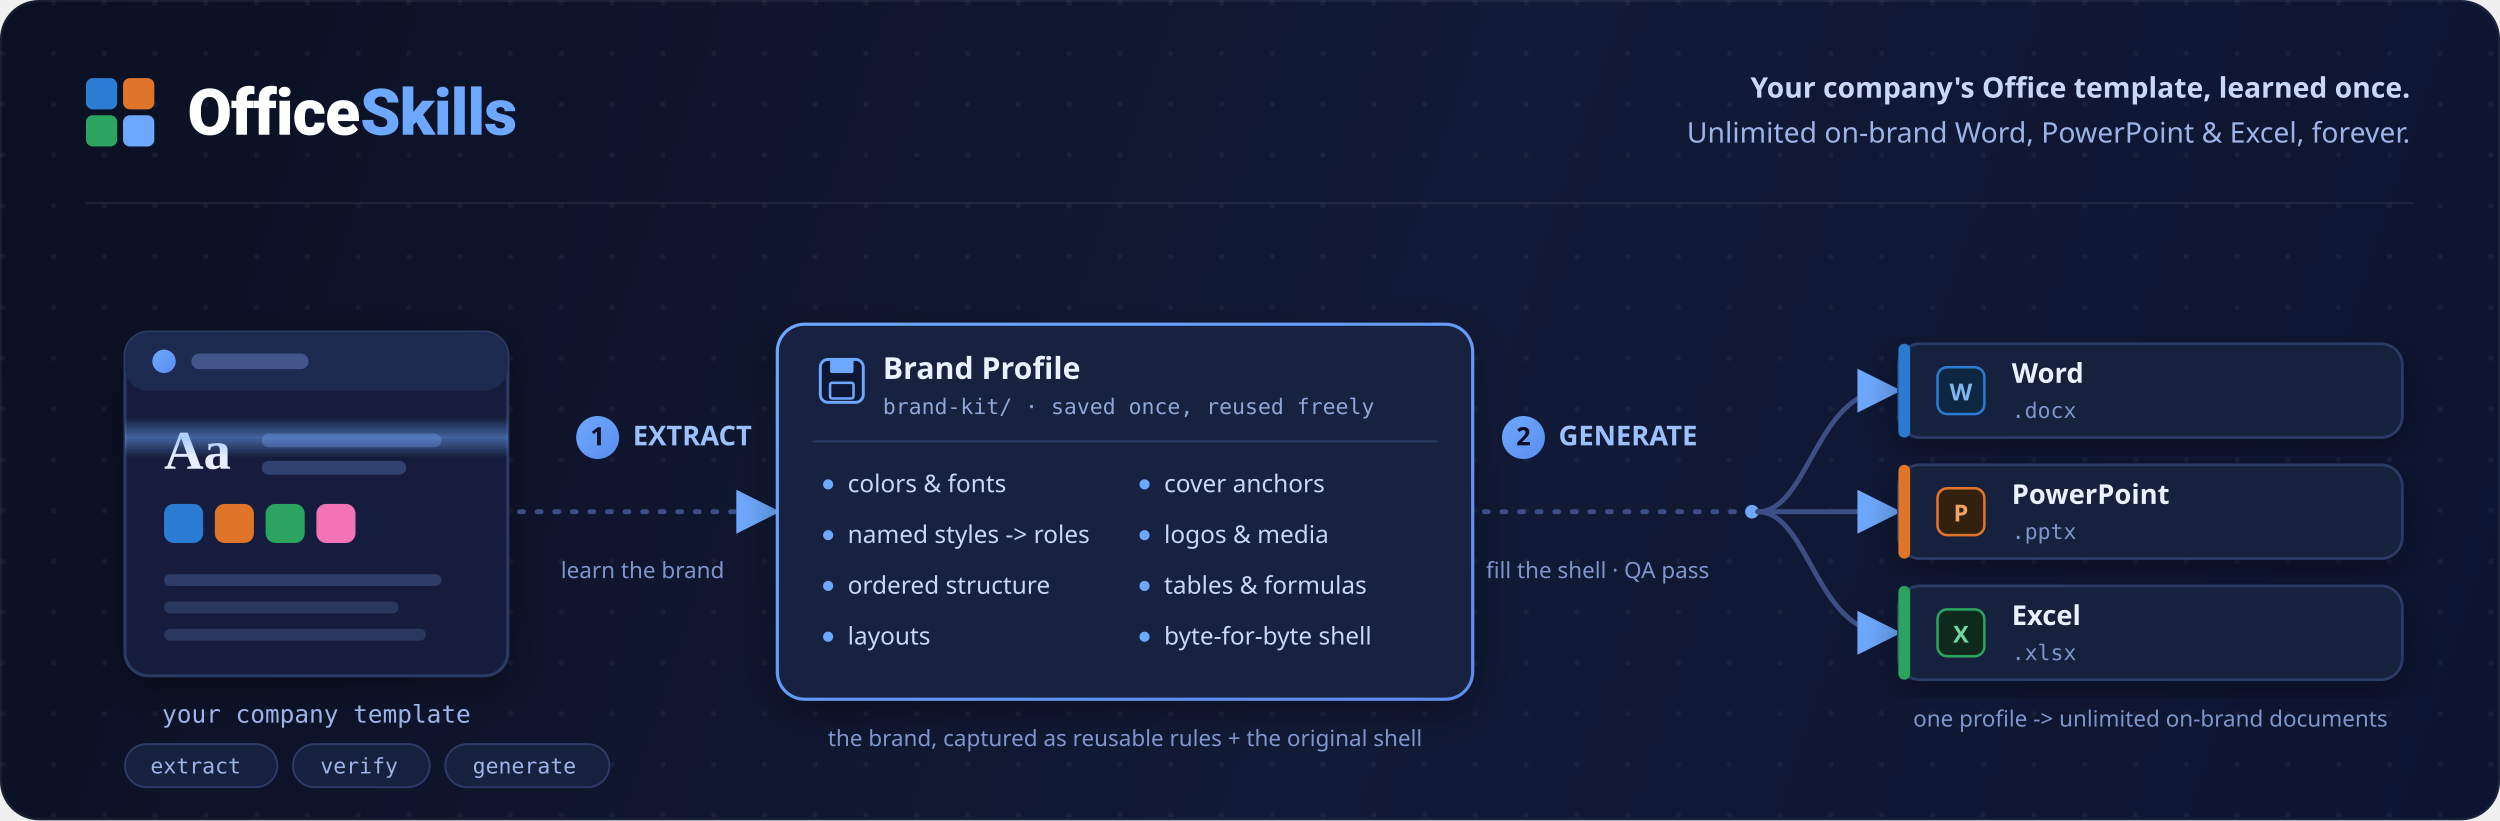
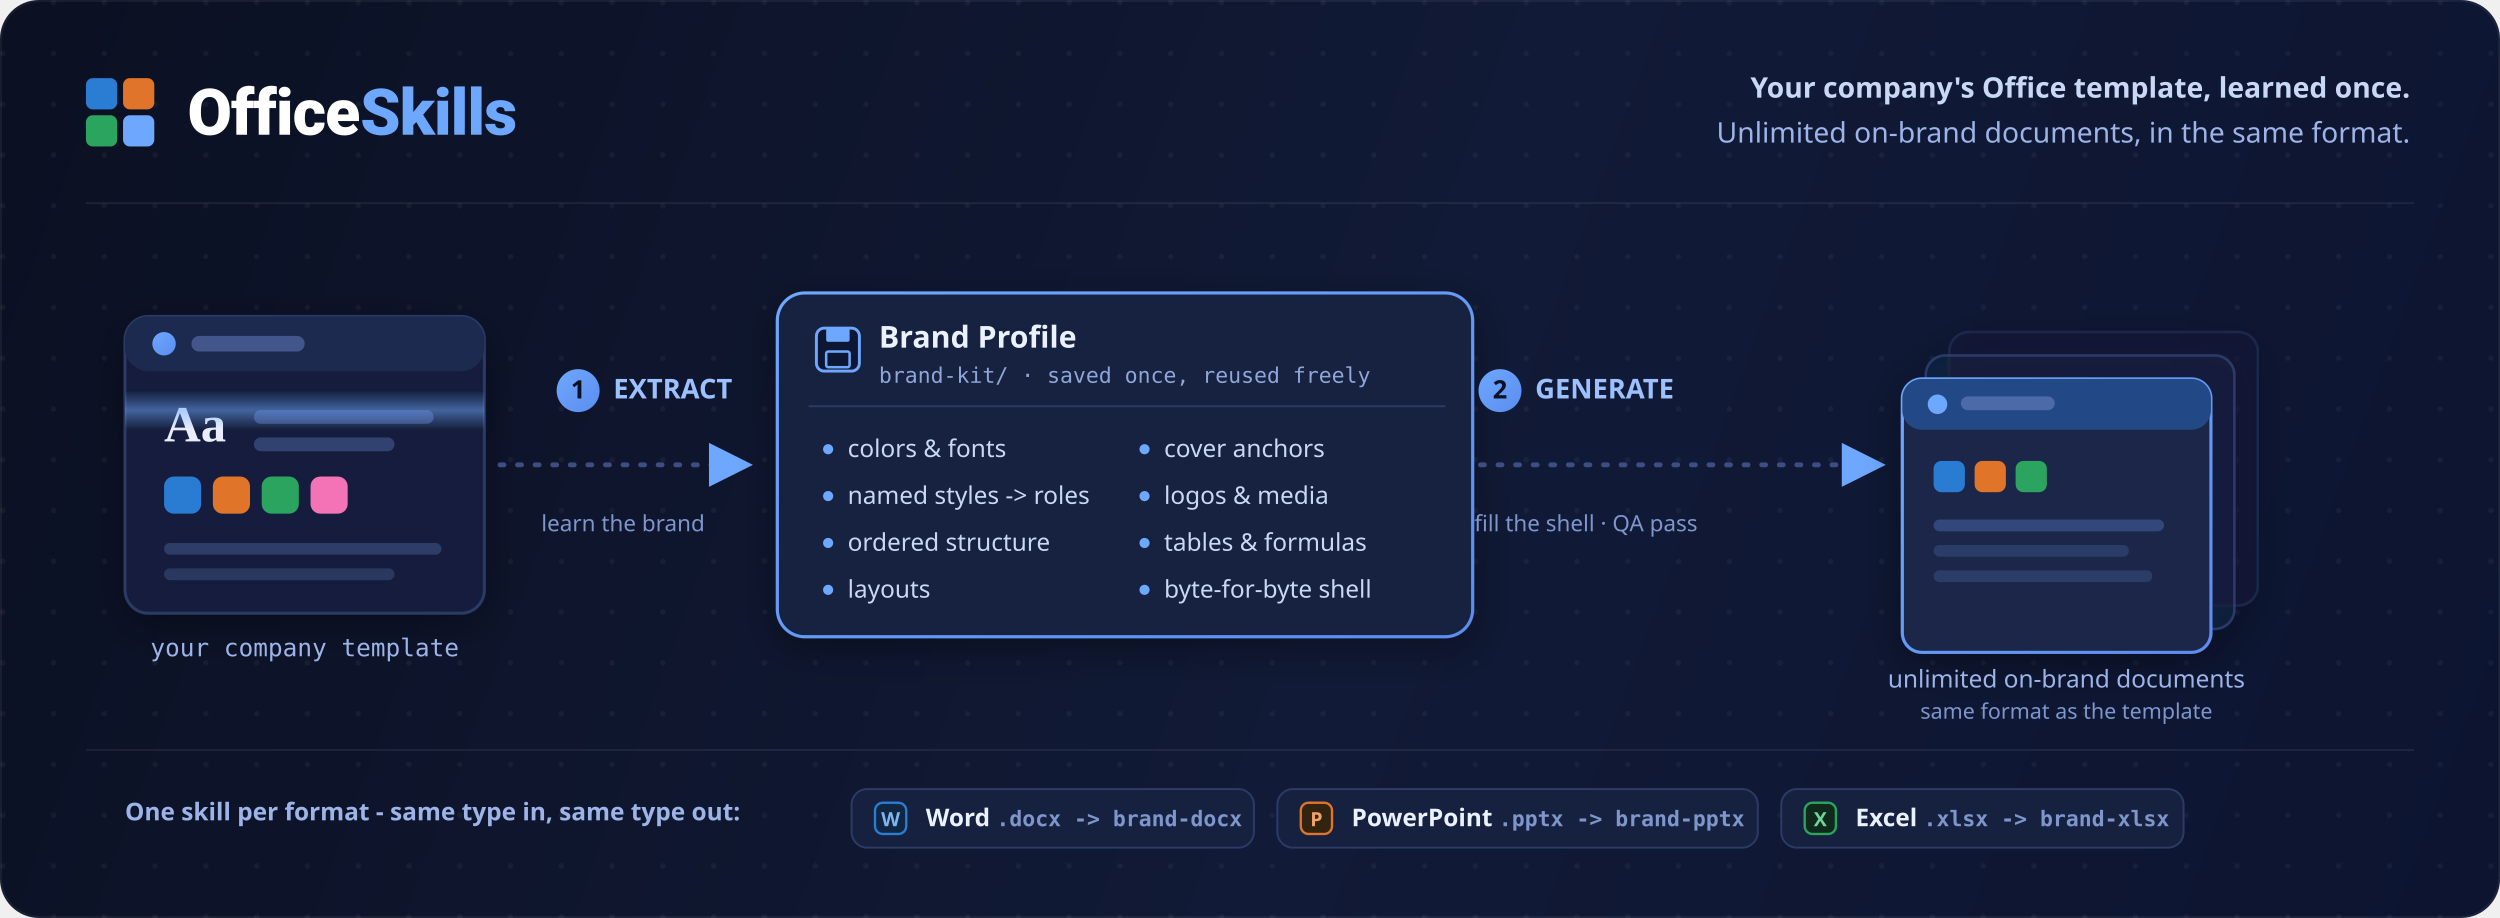
- <svg xmlns="http://www.w3.org/2000/svg" width="2560" height="840" viewBox="0 0 1280 420" fill="none" role="img" aria-label="OfficeSkills: extract a company's Office template into a reusable Brand Profile, then generate unlimited on-brand Word, PowerPoint and Excel documents">
+ <svg xmlns="http://www.w3.org/2000/svg" width="2560" height="940" viewBox="0 0 1280 470" fill="none" role="img" aria-label="OfficeSkills: extract a company's Word, PowerPoint or Excel template into a reusable Brand Profile, then generate unlimited on-brand documents of that same format. One skill per format, no cross-format conversion.">
  <defs>
-     <linearGradient id="bg" x1="0" y1="0" x2="1280" y2="420" gradientUnits="userSpaceOnUse">
+     <linearGradient id="bg" x1="0" y1="0" x2="1280" y2="470" gradientUnits="userSpaceOnUse">
      <stop offset="0" stop-color="#0B1022" />
      <stop offset="0.55" stop-color="#111A36" />
      <stop offset="1" stop-color="#0C1430" />
    </linearGradient>
    <linearGradient id="accent" x1="0" y1="0" x2="1" y2="1">
      <stop offset="0" stop-color="#6EA8FE" />
      <stop offset="1" stop-color="#5B8DEF" />
    </linearGradient>
    <linearGradient id="scan" x1="0" y1="0" x2="0" y2="1">
      <stop offset="0" stop-color="#6EA8FE" stop-opacity="0" />
      <stop offset="0.5" stop-color="#6EA8FE" stop-opacity="0.5" />
      <stop offset="1" stop-color="#6EA8FE" stop-opacity="0" />
    </linearGradient>
    <filter id="soft" x="-20%" y="-20%" width="140%" height="140%">
      <feDropShadow dx="0" dy="6" stdDeviation="10" flood-color="#000000" flood-opacity="0.35" />
    </filter>
    <pattern id="dots" width="26" height="26" patternUnits="userSpaceOnUse">
      <circle cx="1.4" cy="1.4" r="1.4" fill="#FFFFFF" fill-opacity="0.045" />
    </pattern>
    <marker id="arrow" markerWidth="9" markerHeight="9" refX="6" refY="4.5" orient="auto">
      <path d="M0 0 L9 4.5 L0 9 z" fill="#6EA8FE" />
    </marker>
  </defs>
-   <rect width="1280" height="420" rx="20" fill="url(#bg)" />
-   <rect width="1280" height="420" rx="20" fill="url(#dots)" />
-   <rect x="0.5" y="0.5" width="1279" height="419" rx="20" fill="none" stroke="#FFFFFF" stroke-opacity="0.06" />
+   <rect width="1280" height="470" rx="20" fill="url(#bg)" />
+   <rect width="1280" height="470" rx="20" fill="url(#dots)" />
+   <rect x="0.5" y="0.5" width="1279" height="469" rx="20" fill="none" stroke="#FFFFFF" stroke-opacity="0.06" />
  <g>
    <rect x="44" y="40" width="16" height="16" rx="3.5" fill="#2B7CD3" />
    <rect x="63" y="40" width="16" height="16" rx="3.5" fill="#E0742B" />
    <rect x="44" y="59" width="16" height="16" rx="3.5" fill="#2BA45F" />
    <rect x="63" y="59" width="16" height="16" rx="3.5" fill="#6EA8FE" />
  </g>
  <text x="96" y="69" font-family="ui-sans-serif, system-ui, -apple-system, Segoe UI, Roboto, Helvetica, sans-serif" font-size="33" font-weight="800" letter-spacing="-0.5" fill="#FFFFFF">Office<tspan fill="#6EA8FE">Skills</tspan>
  </text>
  <text x="1234" y="50" text-anchor="end" font-family="ui-sans-serif, system-ui, sans-serif" font-size="14.5" font-weight="600" fill="#C9D8F5">Your company's Office template, learned once.</text>
-   <text x="1234" y="73" text-anchor="end" font-family="ui-sans-serif, system-ui, sans-serif" font-size="14.5" font-weight="500" fill="#9DB4E8">Unlimited on-brand Word, PowerPoint &amp; Excel, forever.</text>
+   <text x="1234" y="73" text-anchor="end" font-family="ui-sans-serif, system-ui, sans-serif" font-size="14.5" font-weight="500" fill="#9DB4E8">Unlimited on-brand documents, in the same format.</text>
  <line x1="44" y1="104" x2="1236" y2="104" stroke="#FFFFFF" stroke-opacity="0.07" />
  <g filter="url(#soft)">
-     <rect x="64" y="170" width="196" height="176" rx="12" fill="#161F3D" stroke="#2C3A66" stroke-width="1.5" />
-     <rect x="64" y="170" width="196" height="30" rx="12" fill="#1E2A50" />
-     <circle cx="84" cy="185" r="6" fill="url(#accent)" />
-     <rect x="98" y="181" width="60" height="8" rx="4" fill="#43568C" />
-     <text x="84" y="240" font-family="Georgia, 'Times New Roman', serif" font-size="28" font-weight="700" fill="#E8EEFF">Aa</text>
-     <rect x="134" y="222" width="92" height="7" rx="3.5" fill="#3A4A7C" />
-     <rect x="134" y="236" width="74" height="7" rx="3.5" fill="#33426F" />
-     <rect x="84" y="258" width="20" height="20" rx="5" fill="#2B7CD3" />
-     <rect x="110" y="258" width="20" height="20" rx="5" fill="#E0742B" />
-     <rect x="136" y="258" width="20" height="20" rx="5" fill="#2BA45F" />
-     <rect x="162" y="258" width="20" height="20" rx="5" fill="#F472B6" />
-     <rect x="84" y="294" width="142" height="6" rx="3" fill="#2E3C68" />
-     <rect x="84" y="308" width="120" height="6" rx="3" fill="#2A375F" />
-     <rect x="84" y="322" width="134" height="6" rx="3" fill="#2A375F" />
-     <rect x="64" y="214" width="196" height="20" fill="url(#scan)" />
+     <rect x="64" y="162" width="184" height="152" rx="12" fill="#161F3D" stroke="#2C3A66" stroke-width="1.5" />
+     <rect x="64" y="162" width="184" height="28" rx="12" fill="#1E2A50" />
+     <circle cx="84" cy="176" r="6" fill="url(#accent)" />
+     <rect x="98" y="172" width="58" height="8" rx="4" fill="#43568C" />
+     <text x="84" y="226" font-family="Georgia, 'Times New Roman', serif" font-size="26" font-weight="700" fill="#E8EEFF">Aa</text>
+     <rect x="130" y="210" width="92" height="7" rx="3.5" fill="#3A4A7C" />
+     <rect x="130" y="224" width="72" height="7" rx="3.5" fill="#33426F" />
+     <rect x="84" y="244" width="19" height="19" rx="5" fill="#2B7CD3" />
+     <rect x="109" y="244" width="19" height="19" rx="5" fill="#E0742B" />
+     <rect x="134" y="244" width="19" height="19" rx="5" fill="#2BA45F" />
+     <rect x="159" y="244" width="19" height="19" rx="5" fill="#F472B6" />
+     <rect x="84" y="278" width="142" height="6" rx="3" fill="#2E3C68" />
+     <rect x="84" y="291" width="118" height="6" rx="3" fill="#2A375F" />
+     <rect x="64" y="200" width="184" height="20" fill="url(#scan)" />
  </g>
-   <text x="162" y="370" text-anchor="middle" font-family="ui-monospace, SFMono-Regular, Menlo, monospace" font-size="12.5" fill="#9DB4E8">your company template</text>
-   <line x1="266" y1="262" x2="392" y2="262" stroke="#3C4E84" stroke-width="2.5" stroke-dasharray="2 7" stroke-linecap="round" marker-end="url(#arrow)" />
-   <circle cx="306" cy="224" r="11" fill="url(#accent)" />
-   <text x="306" y="228" text-anchor="middle" font-family="ui-sans-serif, system-ui, sans-serif" font-size="13" font-weight="800" fill="#0B1022">1</text>
-   <text x="324" y="228" font-family="ui-sans-serif, system-ui, sans-serif" font-size="14" font-weight="700" fill="#9DC0FF">EXTRACT</text>
-   <text x="329" y="296" text-anchor="middle" font-family="ui-sans-serif, system-ui, sans-serif" font-size="11.5" fill="#7E96CC">learn the brand</text>
+   <text x="156" y="336" text-anchor="middle" font-family="ui-monospace, SFMono-Regular, Menlo, monospace" font-size="12.5" fill="#9DB4E8">your company template</text>
+   <line x1="256" y1="238" x2="378" y2="238" stroke="#3C4E84" stroke-width="2.5" stroke-dasharray="2 7" stroke-linecap="round" marker-end="url(#arrow)" />
+   <circle cx="296" cy="200" r="11" fill="url(#accent)" />
+   <text x="296" y="204" text-anchor="middle" font-family="ui-sans-serif, system-ui, sans-serif" font-size="13" font-weight="800" fill="#0B1022">1</text>
+   <text x="314" y="204" font-family="ui-sans-serif, system-ui, sans-serif" font-size="14" font-weight="700" fill="#9DC0FF">EXTRACT</text>
+   <text x="319" y="272" text-anchor="middle" font-family="ui-sans-serif, system-ui, sans-serif" font-size="11.5" fill="#7E96CC">learn the brand</text>
  <g filter="url(#soft)">
-     <rect x="398" y="166" width="356" height="192" rx="14" fill="#16213F" stroke="url(#accent)" stroke-width="1.6" />
-     <g transform="translate(420,184)">
+     <rect x="398" y="150" width="356" height="176" rx="14" fill="#16213F" stroke="url(#accent)" stroke-width="1.6" />
+     <g transform="translate(418,168)">
      <rect x="0" y="0" width="22" height="22" rx="4" fill="#0E1730" stroke="#6EA8FE" stroke-width="1.5" />
      <rect x="5" y="0" width="12" height="7" rx="1" fill="#6EA8FE" />
      <rect x="5" y="12" width="12" height="8" rx="1" fill="none" stroke="#6EA8FE" stroke-width="1.3" />
    </g>
-     <text x="452" y="194" font-family="ui-sans-serif, system-ui, sans-serif" font-size="15.5" font-weight="700" fill="#EAF1FF">Brand Profile</text>
-     <text x="452" y="212" font-family="ui-monospace, SFMono-Regular, Menlo, monospace" font-size="11" fill="#8FA6D8">brand-kit/ · saved once, reused freely</text>
-     <line x1="416" y1="226" x2="736" y2="226" stroke="#2C3A66" />
+     <text x="450" y="178" font-family="ui-sans-serif, system-ui, sans-serif" font-size="15.5" font-weight="700" fill="#EAF1FF">Brand Profile</text>
+     <text x="450" y="196" font-family="ui-monospace, SFMono-Regular, Menlo, monospace" font-size="11" fill="#8FA6D8">brand-kit/ · saved once, reused freely</text>
+     <line x1="414" y1="208" x2="740" y2="208" stroke="#2C3A66" />
    <g font-family="ui-sans-serif, system-ui, sans-serif" font-size="12.5" fill="#C9D8F5">
-       <circle cx="424" cy="248" r="2.6" fill="#6EA8FE" />
-       <text x="434" y="252">colors &amp; fonts</text>
-       <circle cx="424" cy="274" r="2.6" fill="#6EA8FE" />
-       <text x="434" y="278">named styles -&gt; roles</text>
-       <circle cx="424" cy="300" r="2.6" fill="#6EA8FE" />
-       <text x="434" y="304">ordered structure</text>
-       <circle cx="424" cy="326" r="2.6" fill="#6EA8FE" />
-       <text x="434" y="330">layouts</text>
-       <circle cx="586" cy="248" r="2.6" fill="#6EA8FE" />
-       <text x="596" y="252">cover anchors</text>
-       <circle cx="586" cy="274" r="2.6" fill="#6EA8FE" />
-       <text x="596" y="278">logos &amp; media</text>
-       <circle cx="586" cy="300" r="2.6" fill="#6EA8FE" />
-       <text x="596" y="304">tables &amp; formulas</text>
-       <circle cx="586" cy="326" r="2.6" fill="#6EA8FE" />
-       <text x="596" y="330">byte-for-byte shell</text>
+       <circle cx="424" cy="230" r="2.6" fill="#6EA8FE" />
+       <text x="434" y="234">colors &amp; fonts</text>
+       <circle cx="424" cy="254" r="2.6" fill="#6EA8FE" />
+       <text x="434" y="258">named styles -&gt; roles</text>
+       <circle cx="424" cy="278" r="2.6" fill="#6EA8FE" />
+       <text x="434" y="282">ordered structure</text>
+       <circle cx="424" cy="302" r="2.6" fill="#6EA8FE" />
+       <text x="434" y="306">layouts</text>
+       <circle cx="586" cy="230" r="2.6" fill="#6EA8FE" />
+       <text x="596" y="234">cover anchors</text>
+       <circle cx="586" cy="254" r="2.6" fill="#6EA8FE" />
+       <text x="596" y="258">logos &amp; media</text>
+       <circle cx="586" cy="278" r="2.6" fill="#6EA8FE" />
+       <text x="596" y="282">tables &amp; formulas</text>
+       <circle cx="586" cy="302" r="2.6" fill="#6EA8FE" />
+       <text x="596" y="306">byte-for-byte shell</text>
    </g>
  </g>
-   <text x="576" y="382" text-anchor="middle" font-family="ui-sans-serif, system-ui, sans-serif" font-size="11.5" fill="#7E96CC">the brand, captured as reusable rules + the original shell</text>
-   <line x1="760" y1="262" x2="892" y2="262" stroke="#3C4E84" stroke-width="2.5" stroke-dasharray="2 7" stroke-linecap="round" />
-   <circle cx="897" cy="262" r="3.5" fill="#6EA8FE" />
-   <path d="M900 262 C 926 262, 930 200, 966 200" stroke="#3C4E84" stroke-width="2.5" fill="none" stroke-linecap="round" marker-end="url(#arrow)" />
-   <path d="M900 262 H 966" stroke="#3C4E84" stroke-width="2.5" fill="none" stroke-linecap="round" marker-end="url(#arrow)" />
-   <path d="M900 262 C 926 262, 930 324, 966 324" stroke="#3C4E84" stroke-width="2.5" fill="none" stroke-linecap="round" marker-end="url(#arrow)" />
-   <circle cx="780" cy="224" r="11" fill="url(#accent)" />
-   <text x="780" y="228" text-anchor="middle" font-family="ui-sans-serif, system-ui, sans-serif" font-size="13" font-weight="800" fill="#0B1022">2</text>
-   <text x="798" y="228" font-family="ui-sans-serif, system-ui, sans-serif" font-size="14" font-weight="700" fill="#9DC0FF">GENERATE</text>
-   <text x="818" y="296" text-anchor="middle" font-family="ui-sans-serif, system-ui, sans-serif" font-size="11.5" fill="#7E96CC">fill the shell · QA pass</text>
+   <line x1="758" y1="238" x2="958" y2="238" stroke="#3C4E84" stroke-width="2.5" stroke-dasharray="2 7" stroke-linecap="round" marker-end="url(#arrow)" />
+   <circle cx="768" cy="200" r="11" fill="url(#accent)" />
+   <text x="768" y="204" text-anchor="middle" font-family="ui-sans-serif, system-ui, sans-serif" font-size="13" font-weight="800" fill="#0B1022">2</text>
+   <text x="786" y="204" font-family="ui-sans-serif, system-ui, sans-serif" font-size="14" font-weight="700" fill="#9DC0FF">GENERATE</text>
+   <text x="812" y="272" text-anchor="middle" font-family="ui-sans-serif, system-ui, sans-serif" font-size="11.5" fill="#7E96CC">fill the shell · QA pass</text>
  <g filter="url(#soft)">
-     <rect x="972" y="176" width="258" height="48" rx="11" fill="#16203E" stroke="#2C3A66" stroke-width="1.4" />
-     <rect x="972" y="176" width="6" height="48" rx="3" fill="#2B7CD3" />
-     <rect x="992" y="188" width="24" height="24" rx="5" fill="#102742" stroke="#2B7CD3" stroke-width="1.3" />
-     <text x="1004" y="205" text-anchor="middle" font-family="ui-sans-serif, system-ui, sans-serif" font-size="12" font-weight="800" fill="#7FB6F2">W</text>
-     <text x="1030" y="196" font-family="ui-sans-serif, system-ui, sans-serif" font-size="14" font-weight="700" fill="#EAF1FF">Word</text>
-     <text x="1030" y="214" font-family="ui-monospace, Menlo, monospace" font-size="11" fill="#7E96CC">.docx</text>
+     <rect x="998" y="170" width="158" height="140" rx="10" fill="#16203E" stroke="#2C3A66" stroke-width="1.3" opacity="0.45" />
+     <rect x="986" y="182" width="158" height="140" rx="10" fill="#17243F" stroke="#33467A" stroke-width="1.3" opacity="0.75" />
+     <rect x="974" y="194" width="158" height="140" rx="10" fill="#1A2748" stroke="url(#accent)" stroke-width="1.6" />
+     <rect x="974" y="194" width="158" height="26" rx="10" fill="#244A86" />
+     <circle cx="992" cy="207" r="5" fill="#6EA8FE" />
+     <rect x="1004" y="203" width="48" height="7" rx="3.5" fill="#4E6BA8" />
+     <rect x="990" y="236" width="16" height="16" rx="4" fill="#2B7CD3" />
+     <rect x="1011" y="236" width="16" height="16" rx="4" fill="#E0742B" />
+     <rect x="1032" y="236" width="16" height="16" rx="4" fill="#2BA45F" />
+     <rect x="990" y="266" width="118" height="6" rx="3" fill="#33467A" />
+     <rect x="990" y="279" width="100" height="6" rx="3" fill="#2C3C68" />
+     <rect x="990" y="292" width="112" height="6" rx="3" fill="#2C3C68" />
  </g>
-   <g filter="url(#soft)">
-     <rect x="972" y="238" width="258" height="48" rx="11" fill="#16203E" stroke="#2C3A66" stroke-width="1.4" />
-     <rect x="972" y="238" width="6" height="48" rx="3" fill="#E0742B" />
-     <rect x="992" y="250" width="24" height="24" rx="5" fill="#33240F" stroke="#E0742B" stroke-width="1.3" />
-     <text x="1004" y="267" text-anchor="middle" font-family="ui-sans-serif, system-ui, sans-serif" font-size="12" font-weight="800" fill="#F2A368">P</text>
-     <text x="1030" y="258" font-family="ui-sans-serif, system-ui, sans-serif" font-size="14" font-weight="700" fill="#EAF1FF">PowerPoint</text>
-     <text x="1030" y="276" font-family="ui-monospace, Menlo, monospace" font-size="11" fill="#7E96CC">.pptx</text>
-   </g>
-   <g filter="url(#soft)">
-     <rect x="972" y="300" width="258" height="48" rx="11" fill="#16203E" stroke="#2C3A66" stroke-width="1.4" />
-     <rect x="972" y="300" width="6" height="48" rx="3" fill="#2BA45F" />
-     <rect x="992" y="312" width="24" height="24" rx="5" fill="#0F2A1C" stroke="#2BA45F" stroke-width="1.3" />
-     <text x="1004" y="329" text-anchor="middle" font-family="ui-sans-serif, system-ui, sans-serif" font-size="12" font-weight="800" fill="#6FD79E">X</text>
-     <text x="1030" y="320" font-family="ui-sans-serif, system-ui, sans-serif" font-size="14" font-weight="700" fill="#EAF1FF">Excel</text>
-     <text x="1030" y="338" font-family="ui-monospace, Menlo, monospace" font-size="11" fill="#7E96CC">.xlsx</text>
-   </g>
-   <text x="1101" y="372" text-anchor="middle" font-family="ui-sans-serif, system-ui, sans-serif" font-size="11.5" fill="#7E96CC">one profile -&gt; unlimited on-brand documents</text>
-   <g transform="translate(64,394)" font-family="ui-monospace, SFMono-Regular, Menlo, monospace" font-size="11" fill="#9DB4E8">
-     <rect x="0" y="-13" width="78" height="22" rx="11" fill="#16213F" stroke="#2C3A66" />
-     <text x="13" y="2">extract</text>
-     <rect x="86" y="-13" width="70" height="22" rx="11" fill="#16213F" stroke="#2C3A66" />
-     <text x="100" y="2">verify</text>
-     <rect x="164" y="-13" width="84" height="22" rx="11" fill="#16213F" stroke="#2C3A66" />
-     <text x="178" y="2">generate</text>
+   <text x="1058" y="352" text-anchor="middle" font-family="ui-sans-serif, system-ui, sans-serif" font-size="12.5" fill="#9DB4E8">unlimited on-brand documents</text>
+   <text x="1058" y="368" text-anchor="middle" font-family="ui-sans-serif, system-ui, sans-serif" font-size="11" fill="#7E96CC">same format as the template</text>
+   <line x1="44" y1="384" x2="1236" y2="384" stroke="#FFFFFF" stroke-opacity="0.07" />
+   <text x="64" y="420" font-family="ui-sans-serif, system-ui, sans-serif" font-size="12.5" font-weight="600" fill="#9DB4E8">One skill per format - same type in, same type out:</text>
+   <g font-family="ui-sans-serif, system-ui, sans-serif" font-size="12.5">
+     <rect x="436" y="404" width="206" height="30" rx="8" fill="#16213F" stroke="#2C3A66" />
+     <rect x="448" y="411" width="16" height="16" rx="4" fill="#102742" stroke="#2B7CD3" stroke-width="1.2" />
+     <text x="456" y="423" text-anchor="middle" font-size="10" font-weight="800" fill="#7FB6F2">W</text>
+     <text x="474" y="423" fill="#EAF1FF" font-weight="600">Word <tspan fill="#7E96CC" font-family="ui-monospace, Menlo, monospace" font-size="11">.docx -&gt; brand-docx</tspan>
+     </text>
+     <rect x="654" y="404" width="246" height="30" rx="8" fill="#16213F" stroke="#2C3A66" />
+     <rect x="666" y="411" width="16" height="16" rx="4" fill="#33240F" stroke="#E0742B" stroke-width="1.2" />
+     <text x="674" y="423" text-anchor="middle" font-size="10" font-weight="800" fill="#F2A368">P</text>
+     <text x="692" y="423" fill="#EAF1FF" font-weight="600">PowerPoint <tspan fill="#7E96CC" font-family="ui-monospace, Menlo, monospace" font-size="11">.pptx -&gt; brand-pptx</tspan>
+     </text>
+     <rect x="912" y="404" width="206" height="30" rx="8" fill="#16213F" stroke="#2C3A66" />
+     <rect x="924" y="411" width="16" height="16" rx="4" fill="#0F2A1C" stroke="#2BA45F" stroke-width="1.2" />
+     <text x="932" y="423" text-anchor="middle" font-size="10" font-weight="800" fill="#6FD79E">X</text>
+     <text x="950" y="423" fill="#EAF1FF" font-weight="600">Excel <tspan fill="#7E96CC" font-family="ui-monospace, Menlo, monospace" font-size="11">.xlsx -&gt; brand-xlsx</tspan>
+     </text>
  </g>
</svg>
